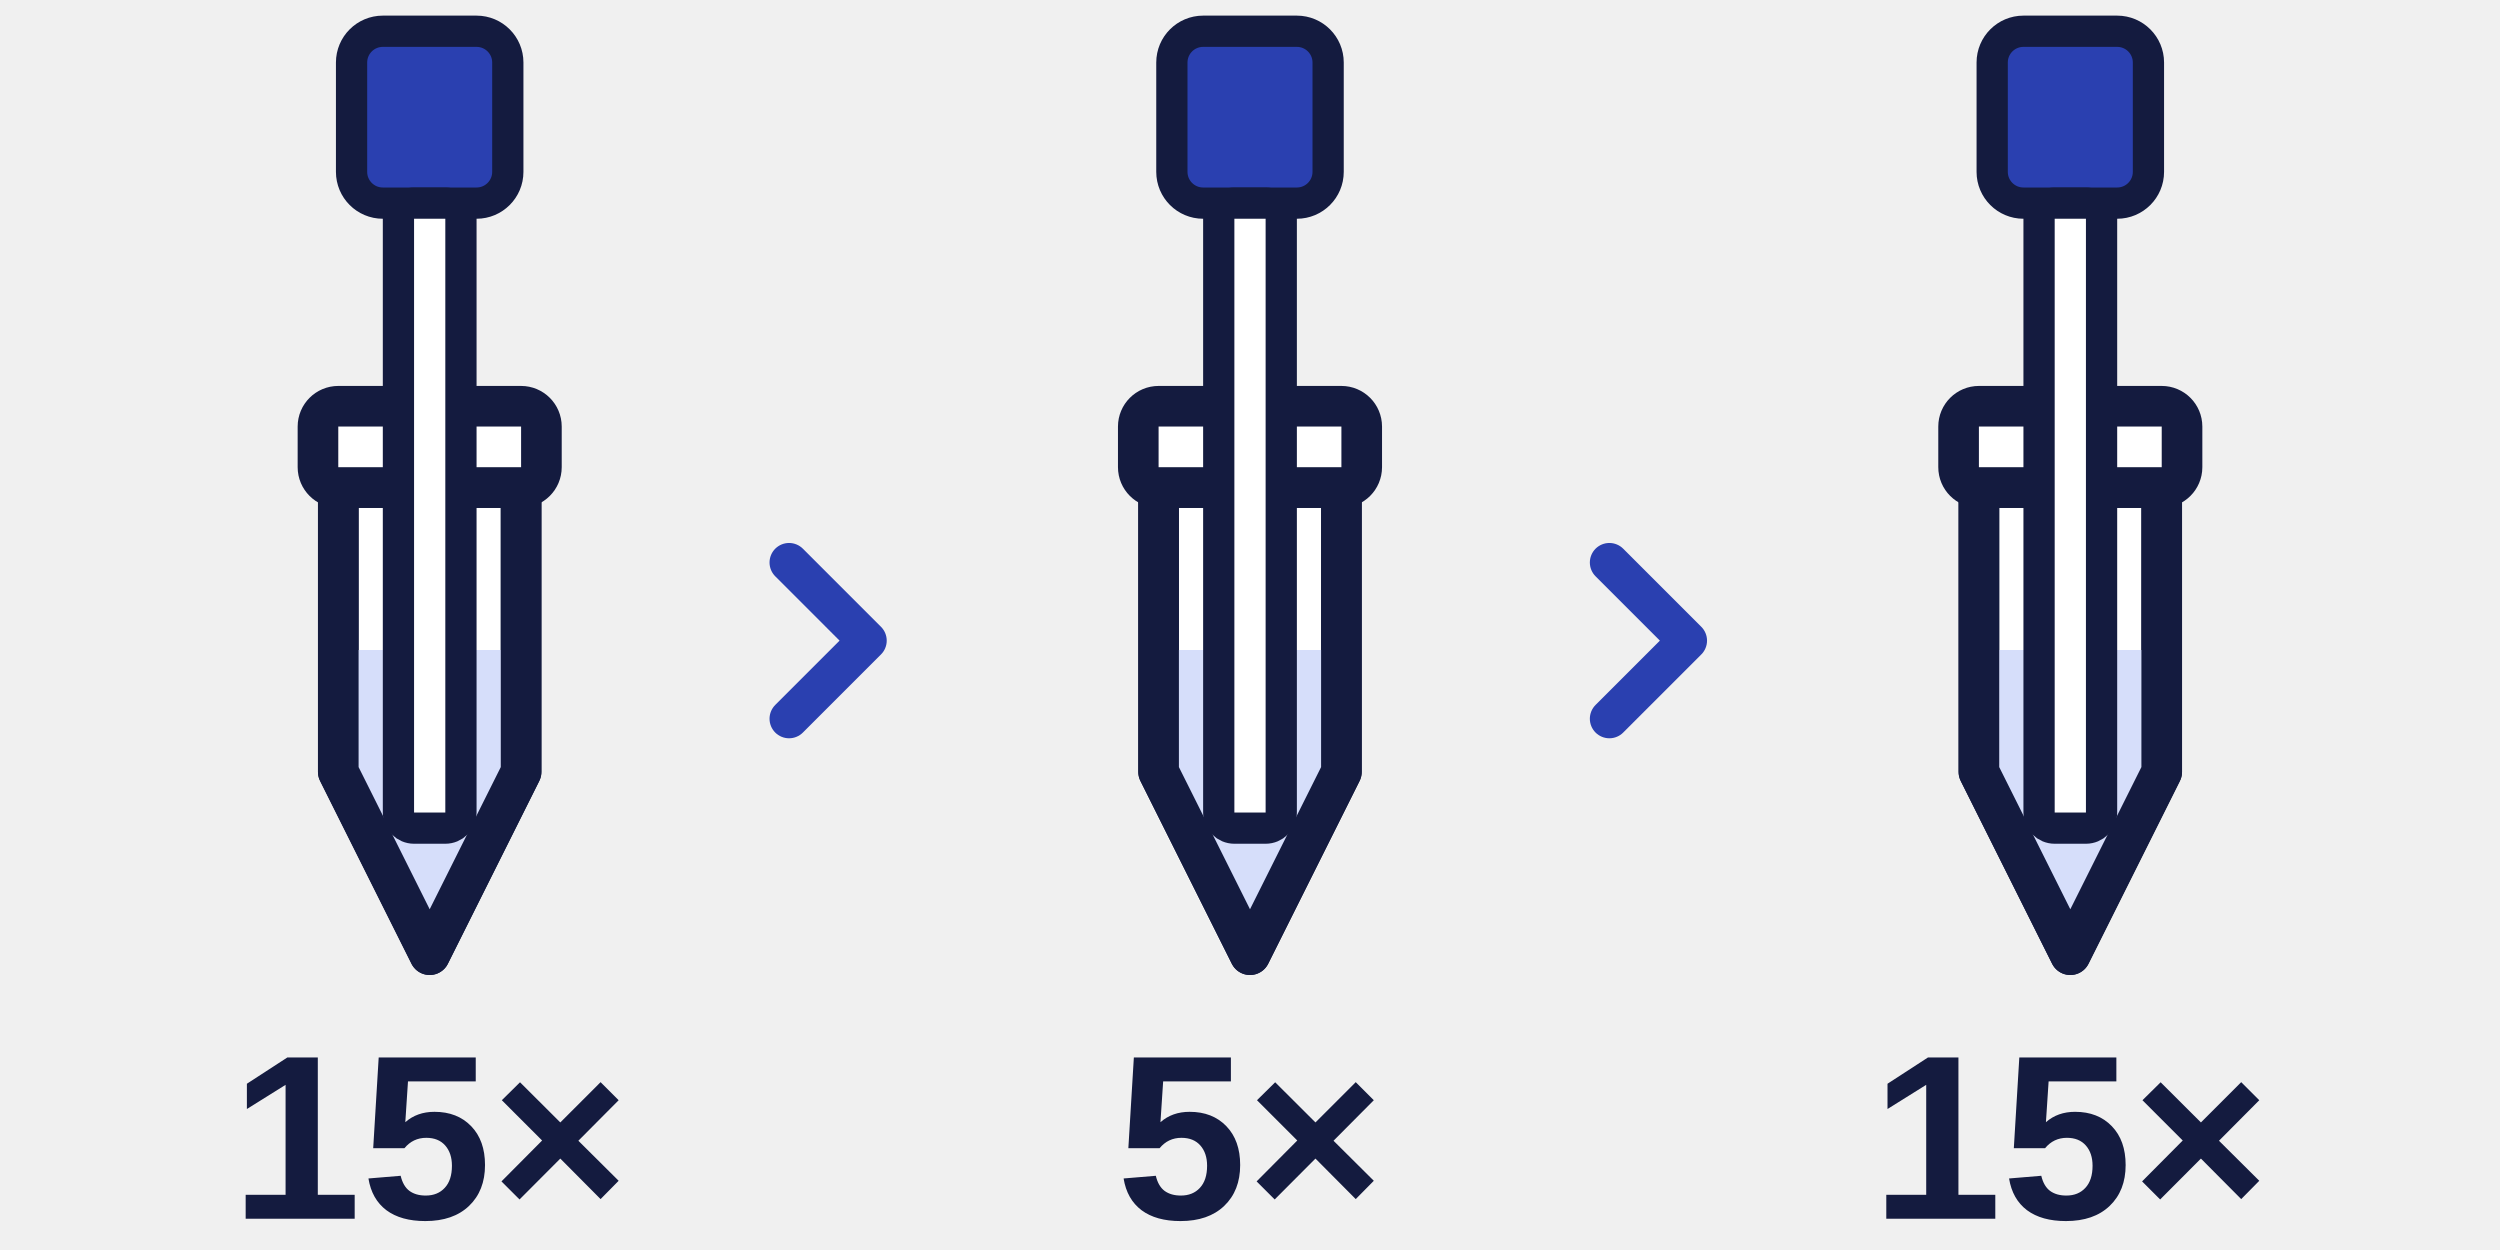
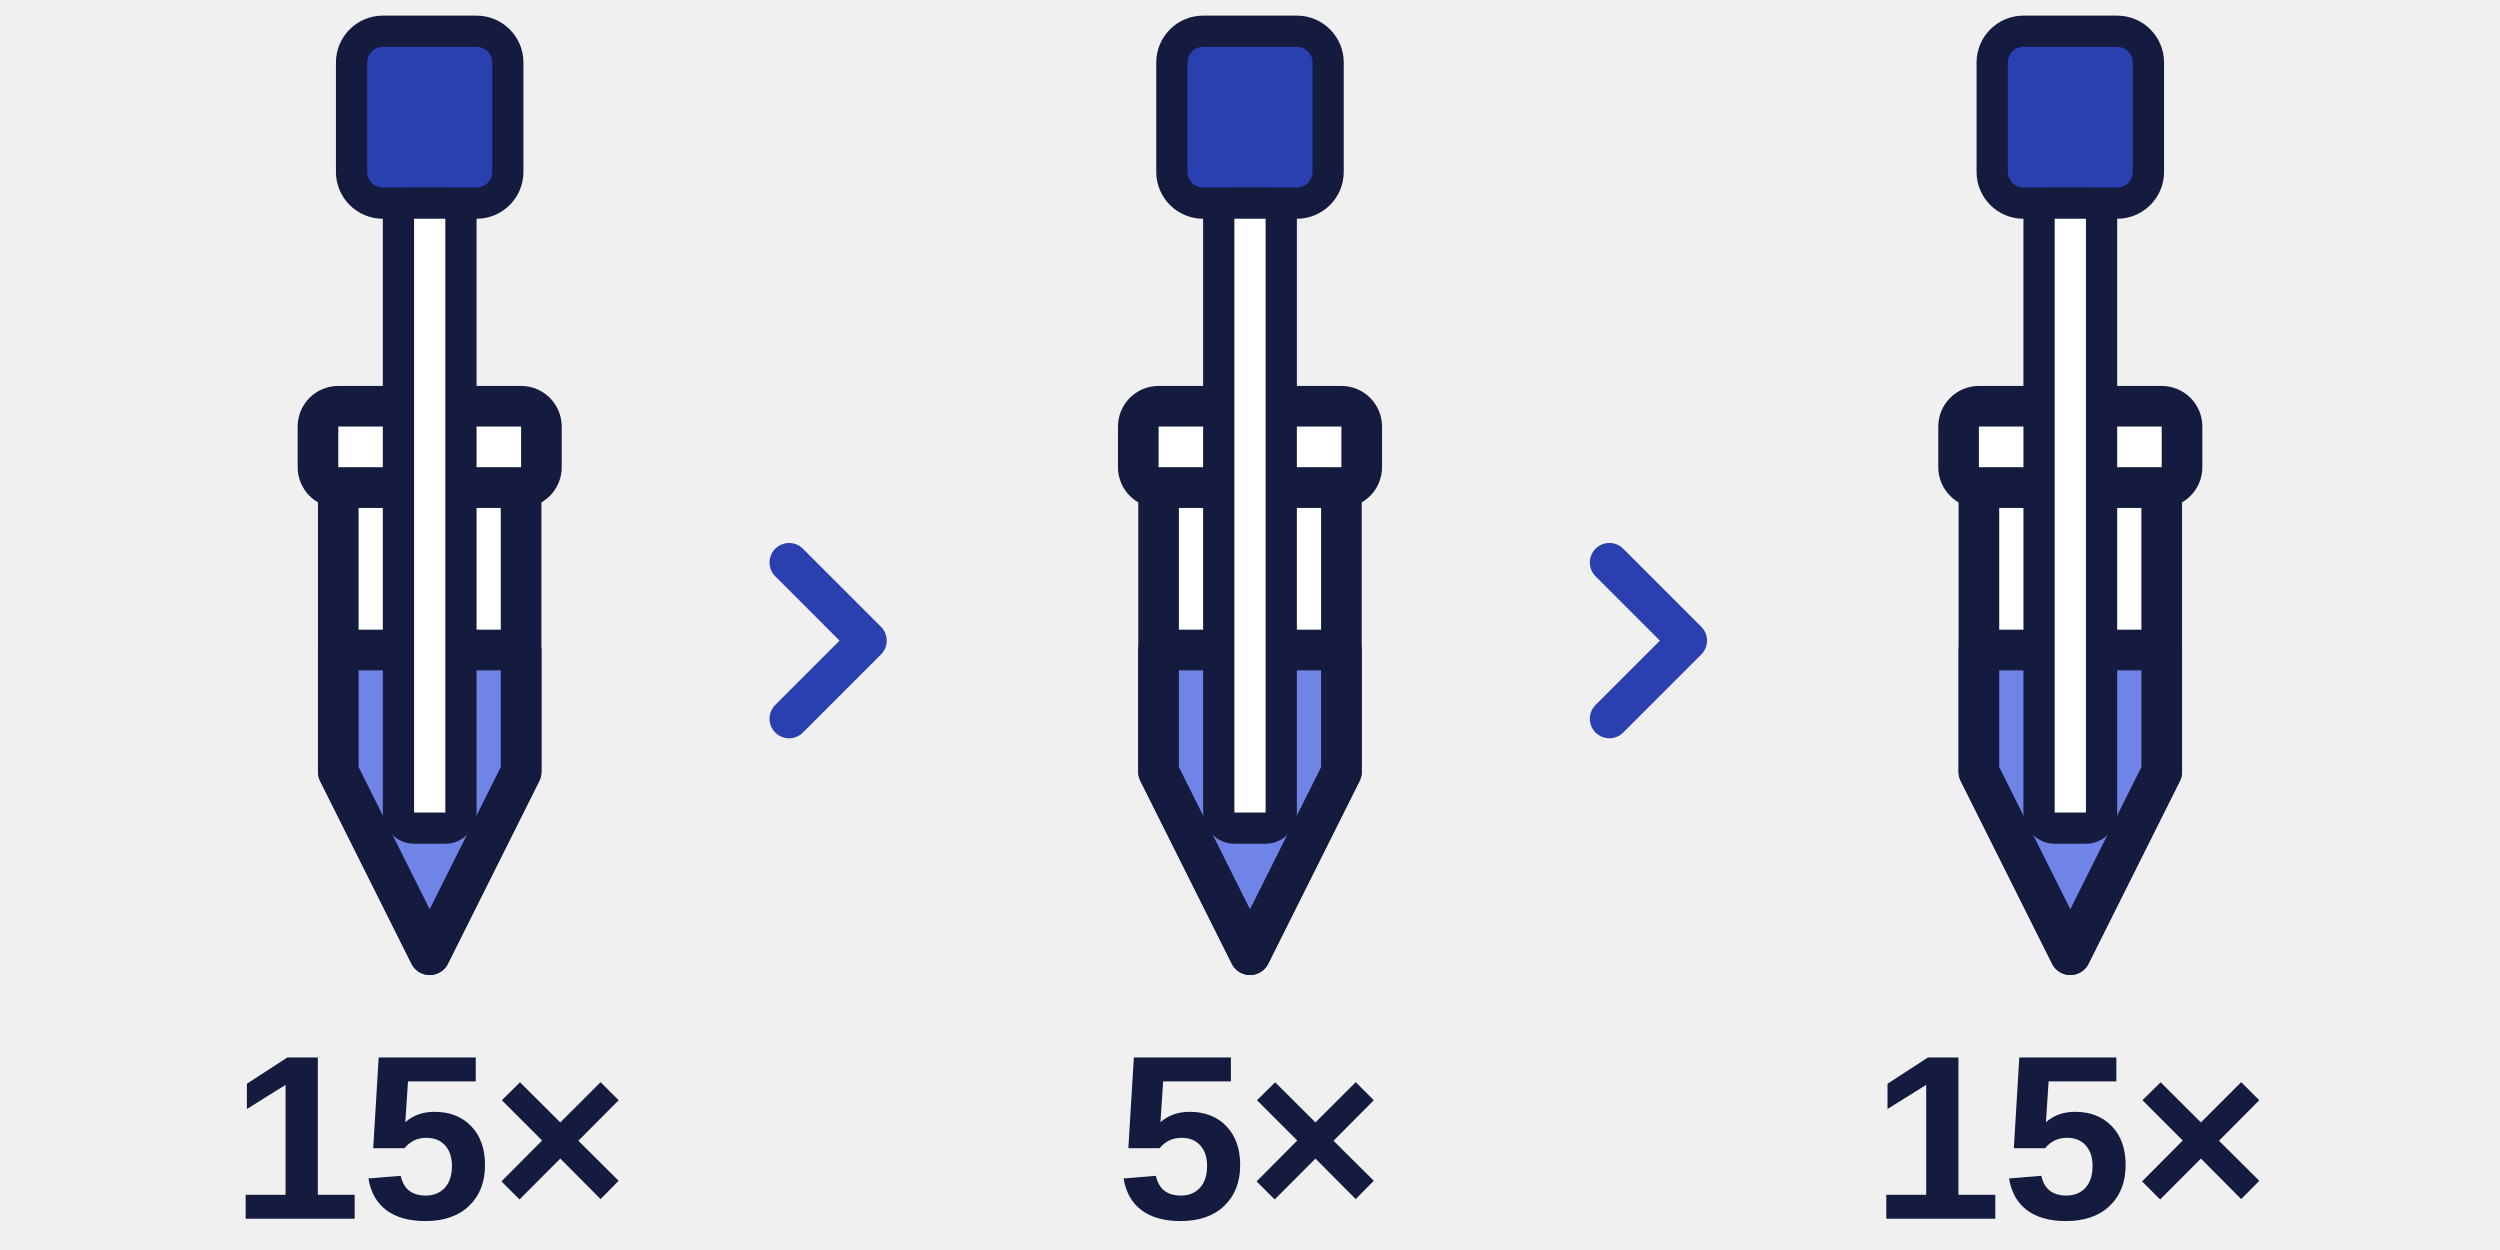
<svg xmlns="http://www.w3.org/2000/svg" viewBox="0 0 320 160" fill="none" stroke="#141b3f" stroke-width="4" stroke-linecap="round" stroke-linejoin="round">
  <style>.s{animation:d .7s ease-in-out 6}@keyframes d{50%{transform:translateY(-26px)}}@media (prefers-reduced-motion:reduce){*{animation:none!important}}</style>
  <defs>
    <g id="f">
      <path d="M-9 8v28l9 18 9-18V8z" fill="#fff" />
-       <path d="M-9 24v12l9 18 9-18V24z" fill="#d6defa" stroke="none" />
-       <path d="M-9 8v28l9 18 9-18V8z" />
+       <path d="M-9 24v12l9 18 9-18V24z" fill="#6f84e6" />
      <rect x="-11" y="0" width="22" height="8" rx="2" fill="#fff" />
    </g>
    <g id="s">
      <rect x="-10" y="4" width="20" height="22" rx="4" fill="#2a40b0" />
      <rect x="-4" y="26" width="8" height="80" rx="2" fill="#fff" />
    </g>
  </defs>
  <use href="#f" transform="translate(55 52) scale(1.3)" />
  <use href="#f" transform="translate(160 52) scale(1.3)" />
  <use href="#f" transform="translate(265 52) scale(1.3)" />
  <g class="s">
    <use href="#s" x="55" />
  </g>
  <g class="s">
    <use href="#s" x="160" />
  </g>
  <g class="s">
    <use href="#s" x="265" />
  </g>
  <path d="M101 72l10 10-10 10M206 72l10 10-10 10" stroke="#2a40b0" stroke-width="5" />
  <g fill="#141b3f" stroke="none" font-family="Arial,Helvetica,sans-serif" font-weight="700" font-size="30" text-anchor="middle">
    <text x="55" y="156">15×</text>
    <text x="160" y="156">5×</text>
    <text x="265" y="156">15×</text>
  </g>
</svg>
